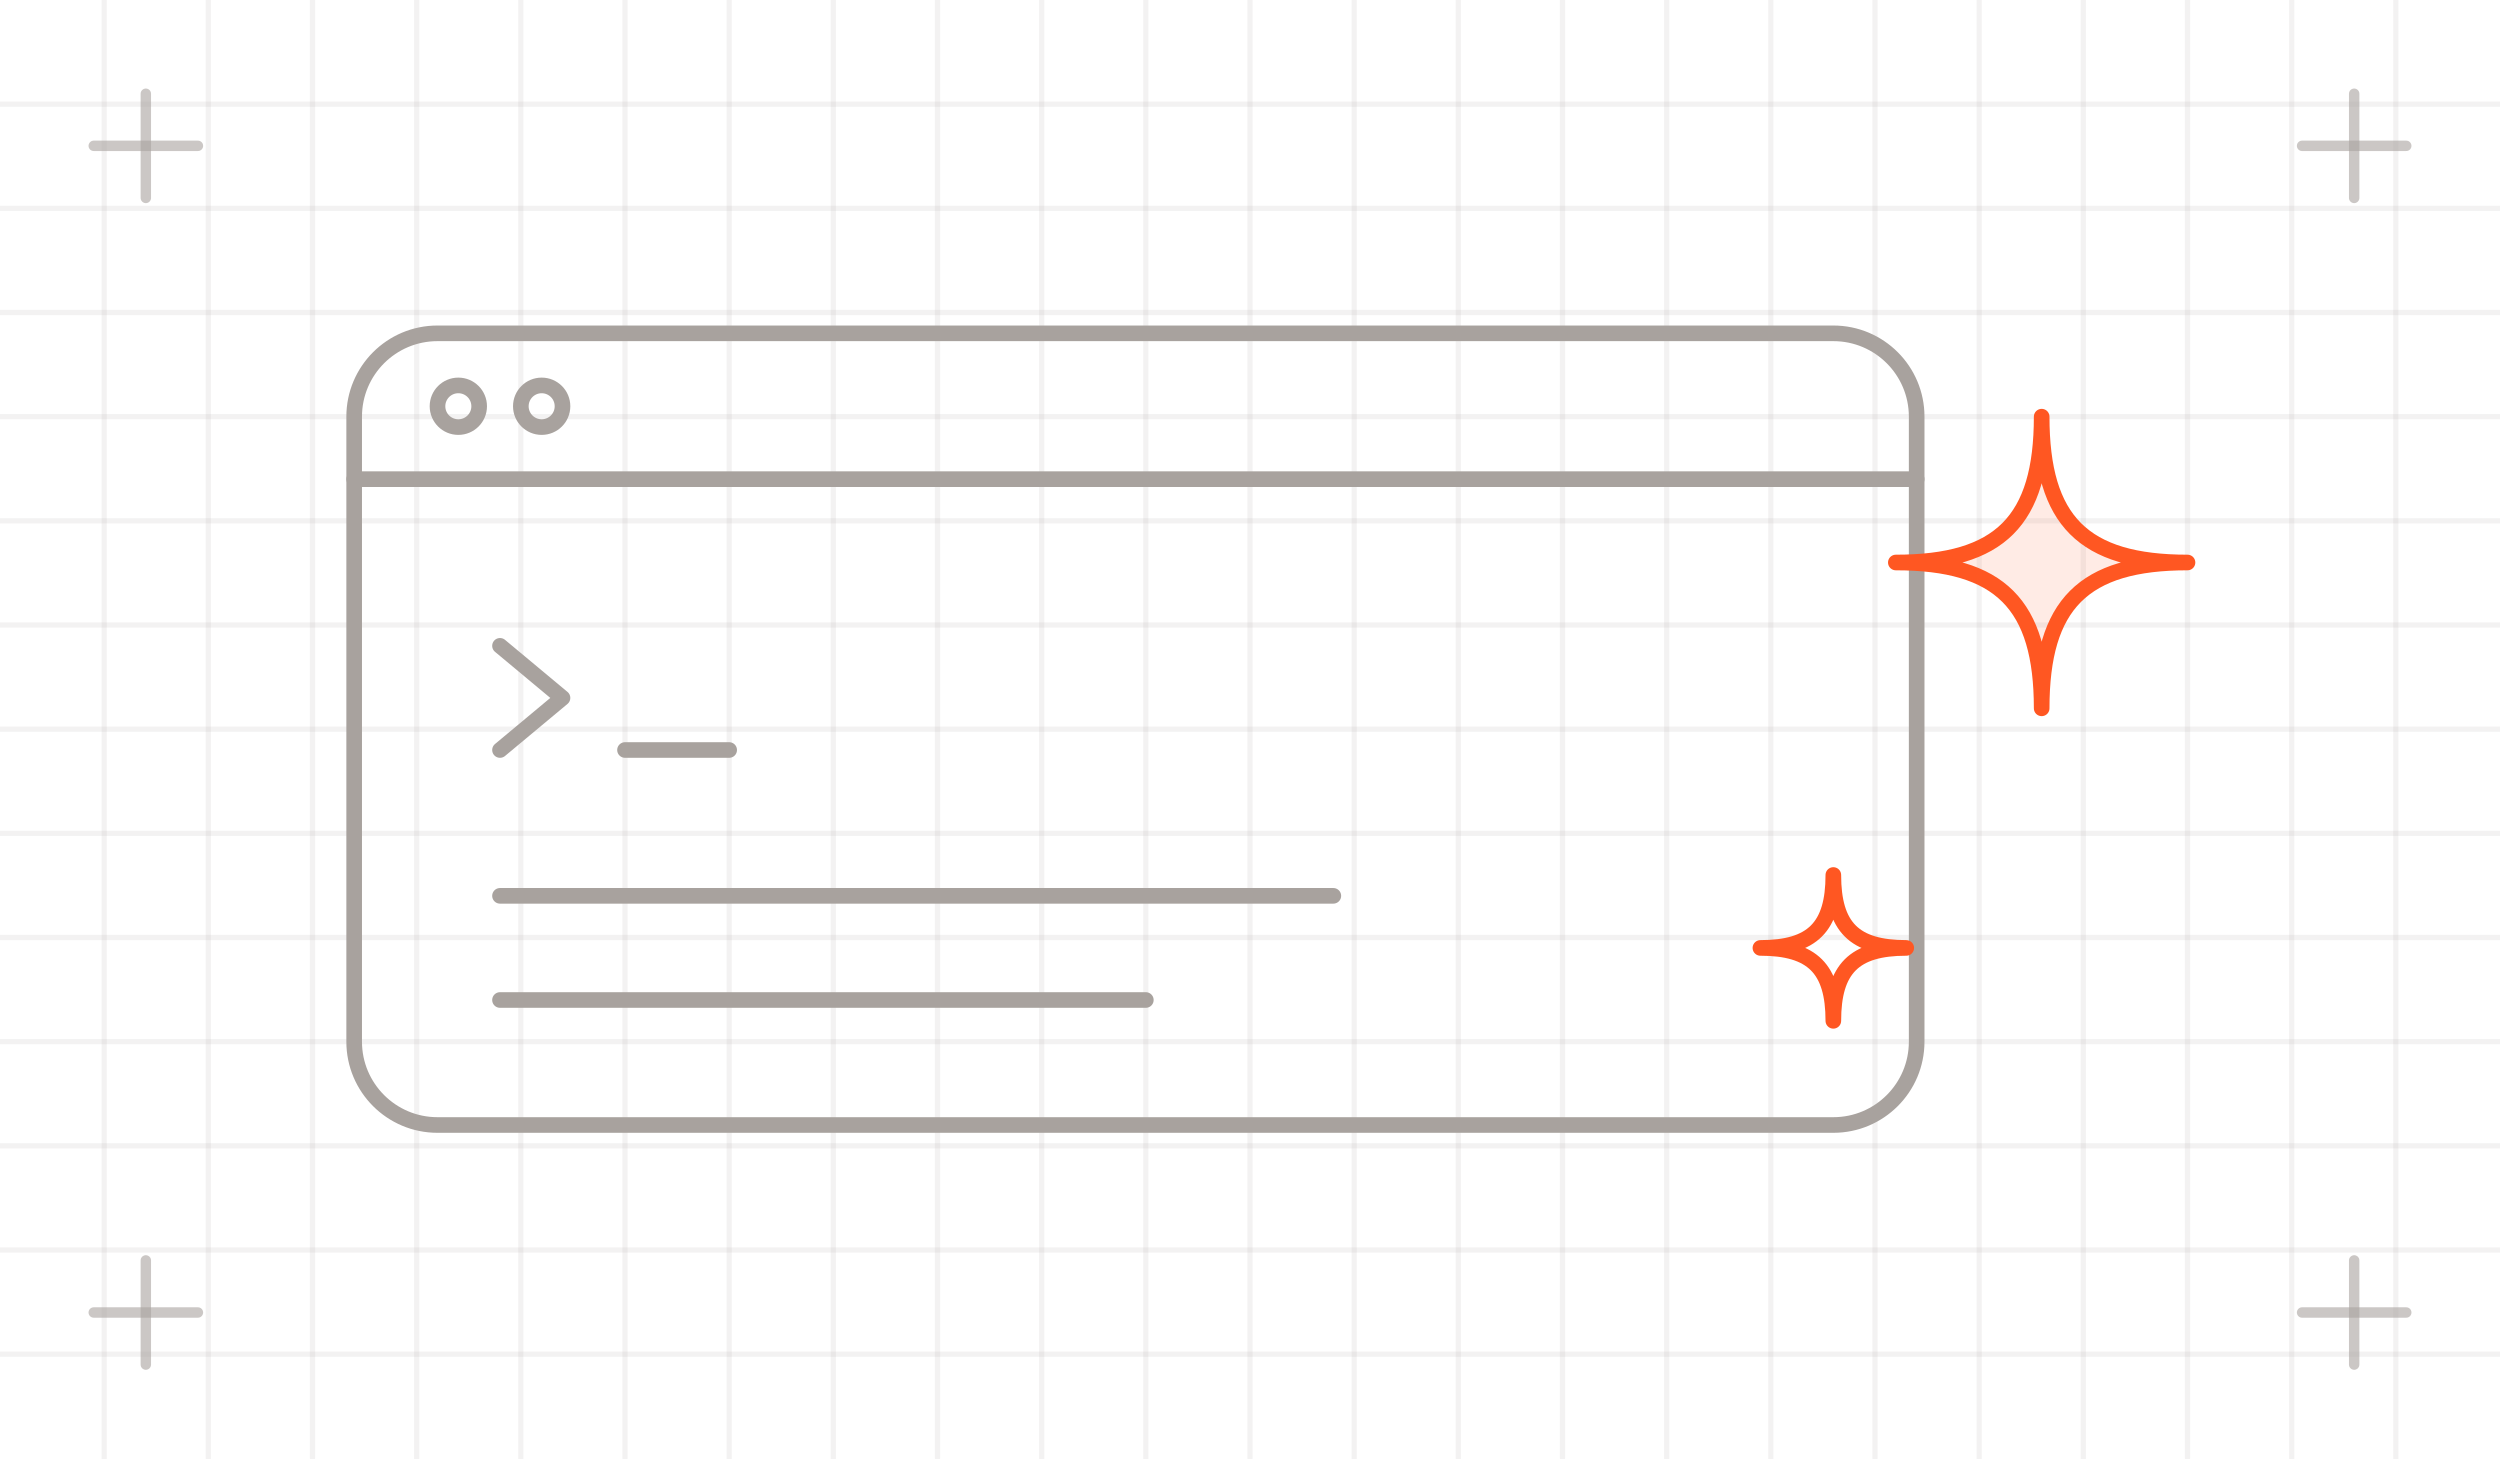
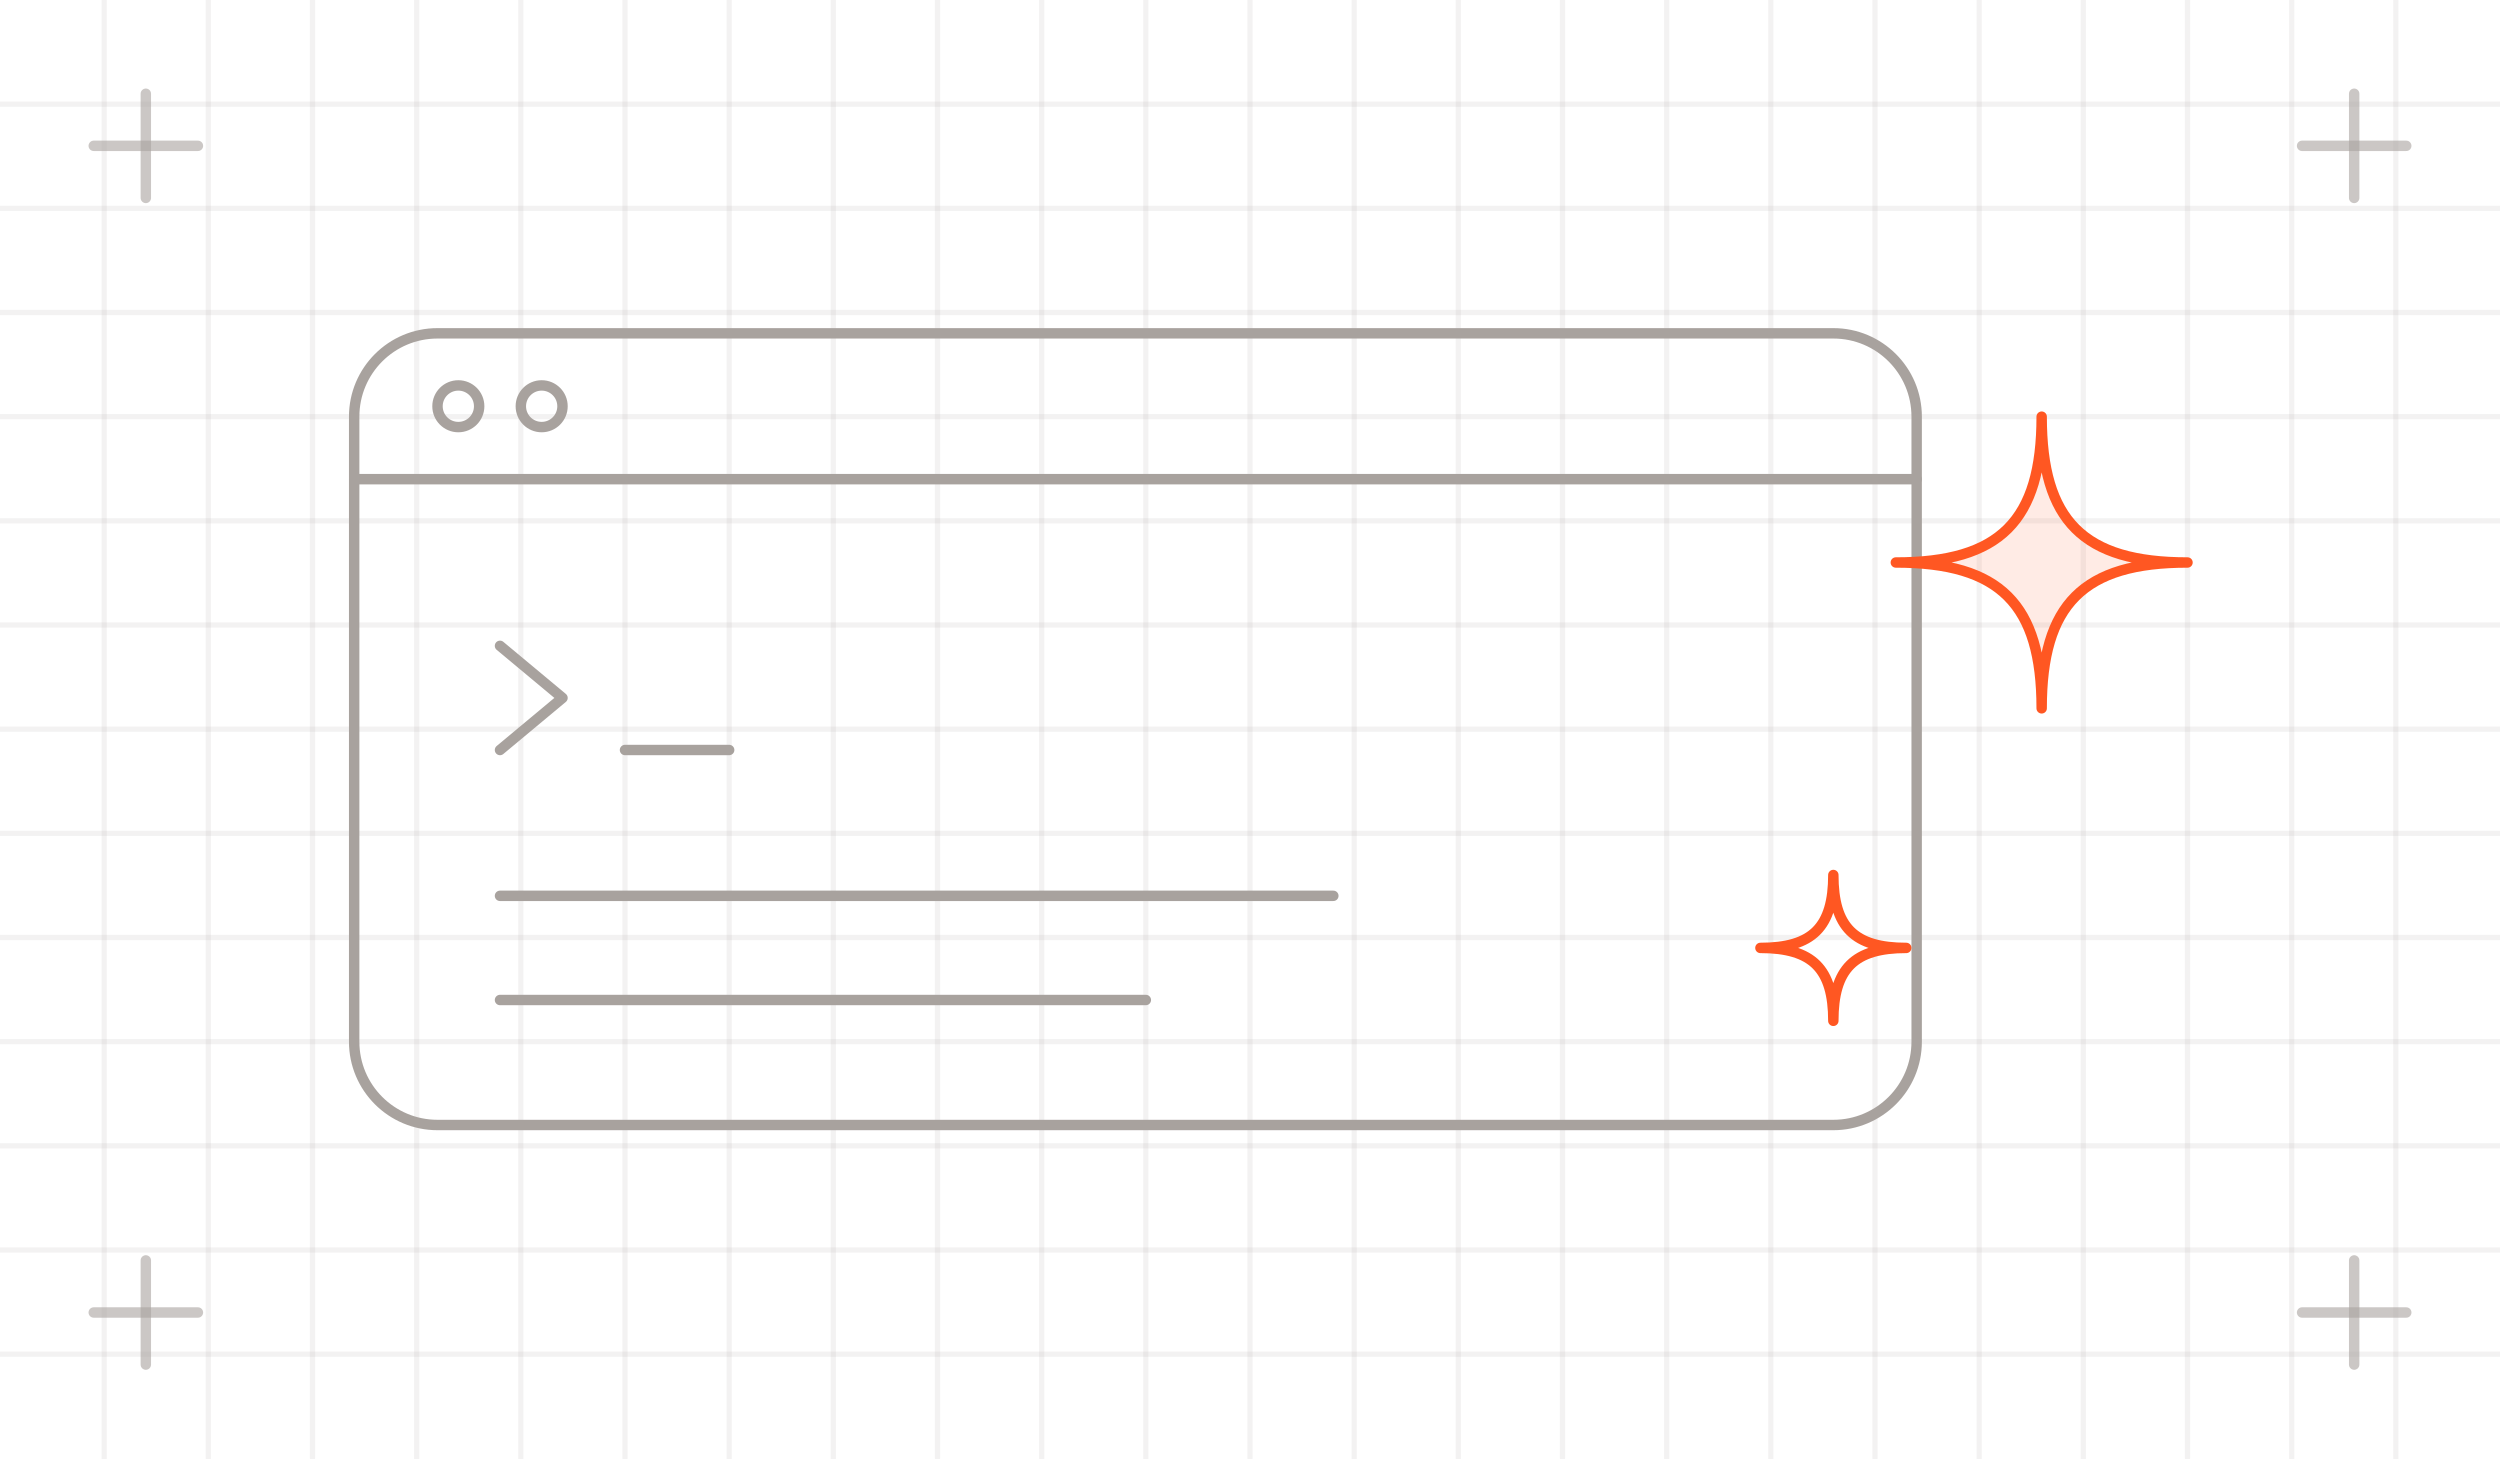
<svg xmlns="http://www.w3.org/2000/svg" viewBox="0 0 240 140" width="240" height="140" fill="none" stroke-linecap="round" stroke-linejoin="round">
  <g stroke="#A8A29E" stroke-opacity="0.14" stroke-width="0.5">
    <line x1="10" y1="0" x2="10" y2="140" />
    <line x1="20" y1="0" x2="20" y2="140" />
    <line x1="30" y1="0" x2="30" y2="140" />
    <line x1="40" y1="0" x2="40" y2="140" />
    <line x1="50" y1="0" x2="50" y2="140" />
    <line x1="60" y1="0" x2="60" y2="140" />
    <line x1="70" y1="0" x2="70" y2="140" />
    <line x1="80" y1="0" x2="80" y2="140" />
    <line x1="90" y1="0" x2="90" y2="140" />
    <line x1="100" y1="0" x2="100" y2="140" />
    <line x1="110" y1="0" x2="110" y2="140" />
    <line x1="120" y1="0" x2="120" y2="140" />
    <line x1="130" y1="0" x2="130" y2="140" />
    <line x1="140" y1="0" x2="140" y2="140" />
    <line x1="150" y1="0" x2="150" y2="140" />
    <line x1="160" y1="0" x2="160" y2="140" />
    <line x1="170" y1="0" x2="170" y2="140" />
    <line x1="180" y1="0" x2="180" y2="140" />
    <line x1="190" y1="0" x2="190" y2="140" />
    <line x1="200" y1="0" x2="200" y2="140" />
    <line x1="210" y1="0" x2="210" y2="140" />
    <line x1="220" y1="0" x2="220" y2="140" />
    <line x1="230" y1="0" x2="230" y2="140" />
    <line x1="0" y1="10" x2="240" y2="10" />
    <line x1="0" y1="20" x2="240" y2="20" />
    <line x1="0" y1="30" x2="240" y2="30" />
    <line x1="0" y1="40" x2="240" y2="40" />
    <line x1="0" y1="50" x2="240" y2="50" />
    <line x1="0" y1="60" x2="240" y2="60" />
    <line x1="0" y1="70" x2="240" y2="70" />
    <line x1="0" y1="80" x2="240" y2="80" />
    <line x1="0" y1="90" x2="240" y2="90" />
    <line x1="0" y1="100" x2="240" y2="100" />
    <line x1="0" y1="110" x2="240" y2="110" />
    <line x1="0" y1="120" x2="240" y2="120" />
    <line x1="0" y1="130" x2="240" y2="130" />
  </g>
  <g stroke="#A8A29E" stroke-opacity="0.6" stroke-width="1">
    <line x1="9" y1="14" x2="19" y2="14" />
    <line x1="14" y1="9" x2="14" y2="19" />
    <line x1="221" y1="14" x2="231" y2="14" />
    <line x1="226" y1="9" x2="226" y2="19" />
    <line x1="9" y1="126" x2="19" y2="126" />
    <line x1="14" y1="121" x2="14" y2="131" />
    <line x1="221" y1="126" x2="231" y2="126" />
    <line x1="226" y1="121" x2="226" y2="131" />
  </g>
-   <g stroke-width="1.5">
+   <g stroke-width="1">
    <rect x="34" y="32" width="150" height="76" rx="8" stroke="#A8A29E" fill="none" />
    <line x1="34" y1="46" x2="184" y2="46" stroke="#A8A29E" />
    <circle cx="44" cy="39" r="2" stroke="#A8A29E" fill="none" />
    <circle cx="52" cy="39" r="2" stroke="#A8A29E" fill="none" />
    <path d="M48 62 l6 5 l-6 5" stroke="#A8A29E" fill="none" />
    <line x1="60" y1="72" x2="70" y2="72" stroke="#A8A29E" />
    <line x1="48" y1="86" x2="128" y2="86" stroke="#A8A29E" />
    <line x1="48" y1="96" x2="110" y2="96" stroke="#A8A29E" />
    <path d="M196 40 c0 10 4 14 14 14 c-10 0 -14 4 -14 14 c0 -10 -4 -14 -14 -14 c10 0 14 -4 14 -14 z" stroke="#FF5722" fill="#FF5722" fill-opacity="0.12" />
    <path d="M176 84 c0 5 2 7 7 7 c-5 0 -7 2 -7 7 c0 -5 -2 -7 -7 -7 c5 0 7 -2 7 -7 z" stroke="#FF5722" fill="none" />
  </g>
</svg>
